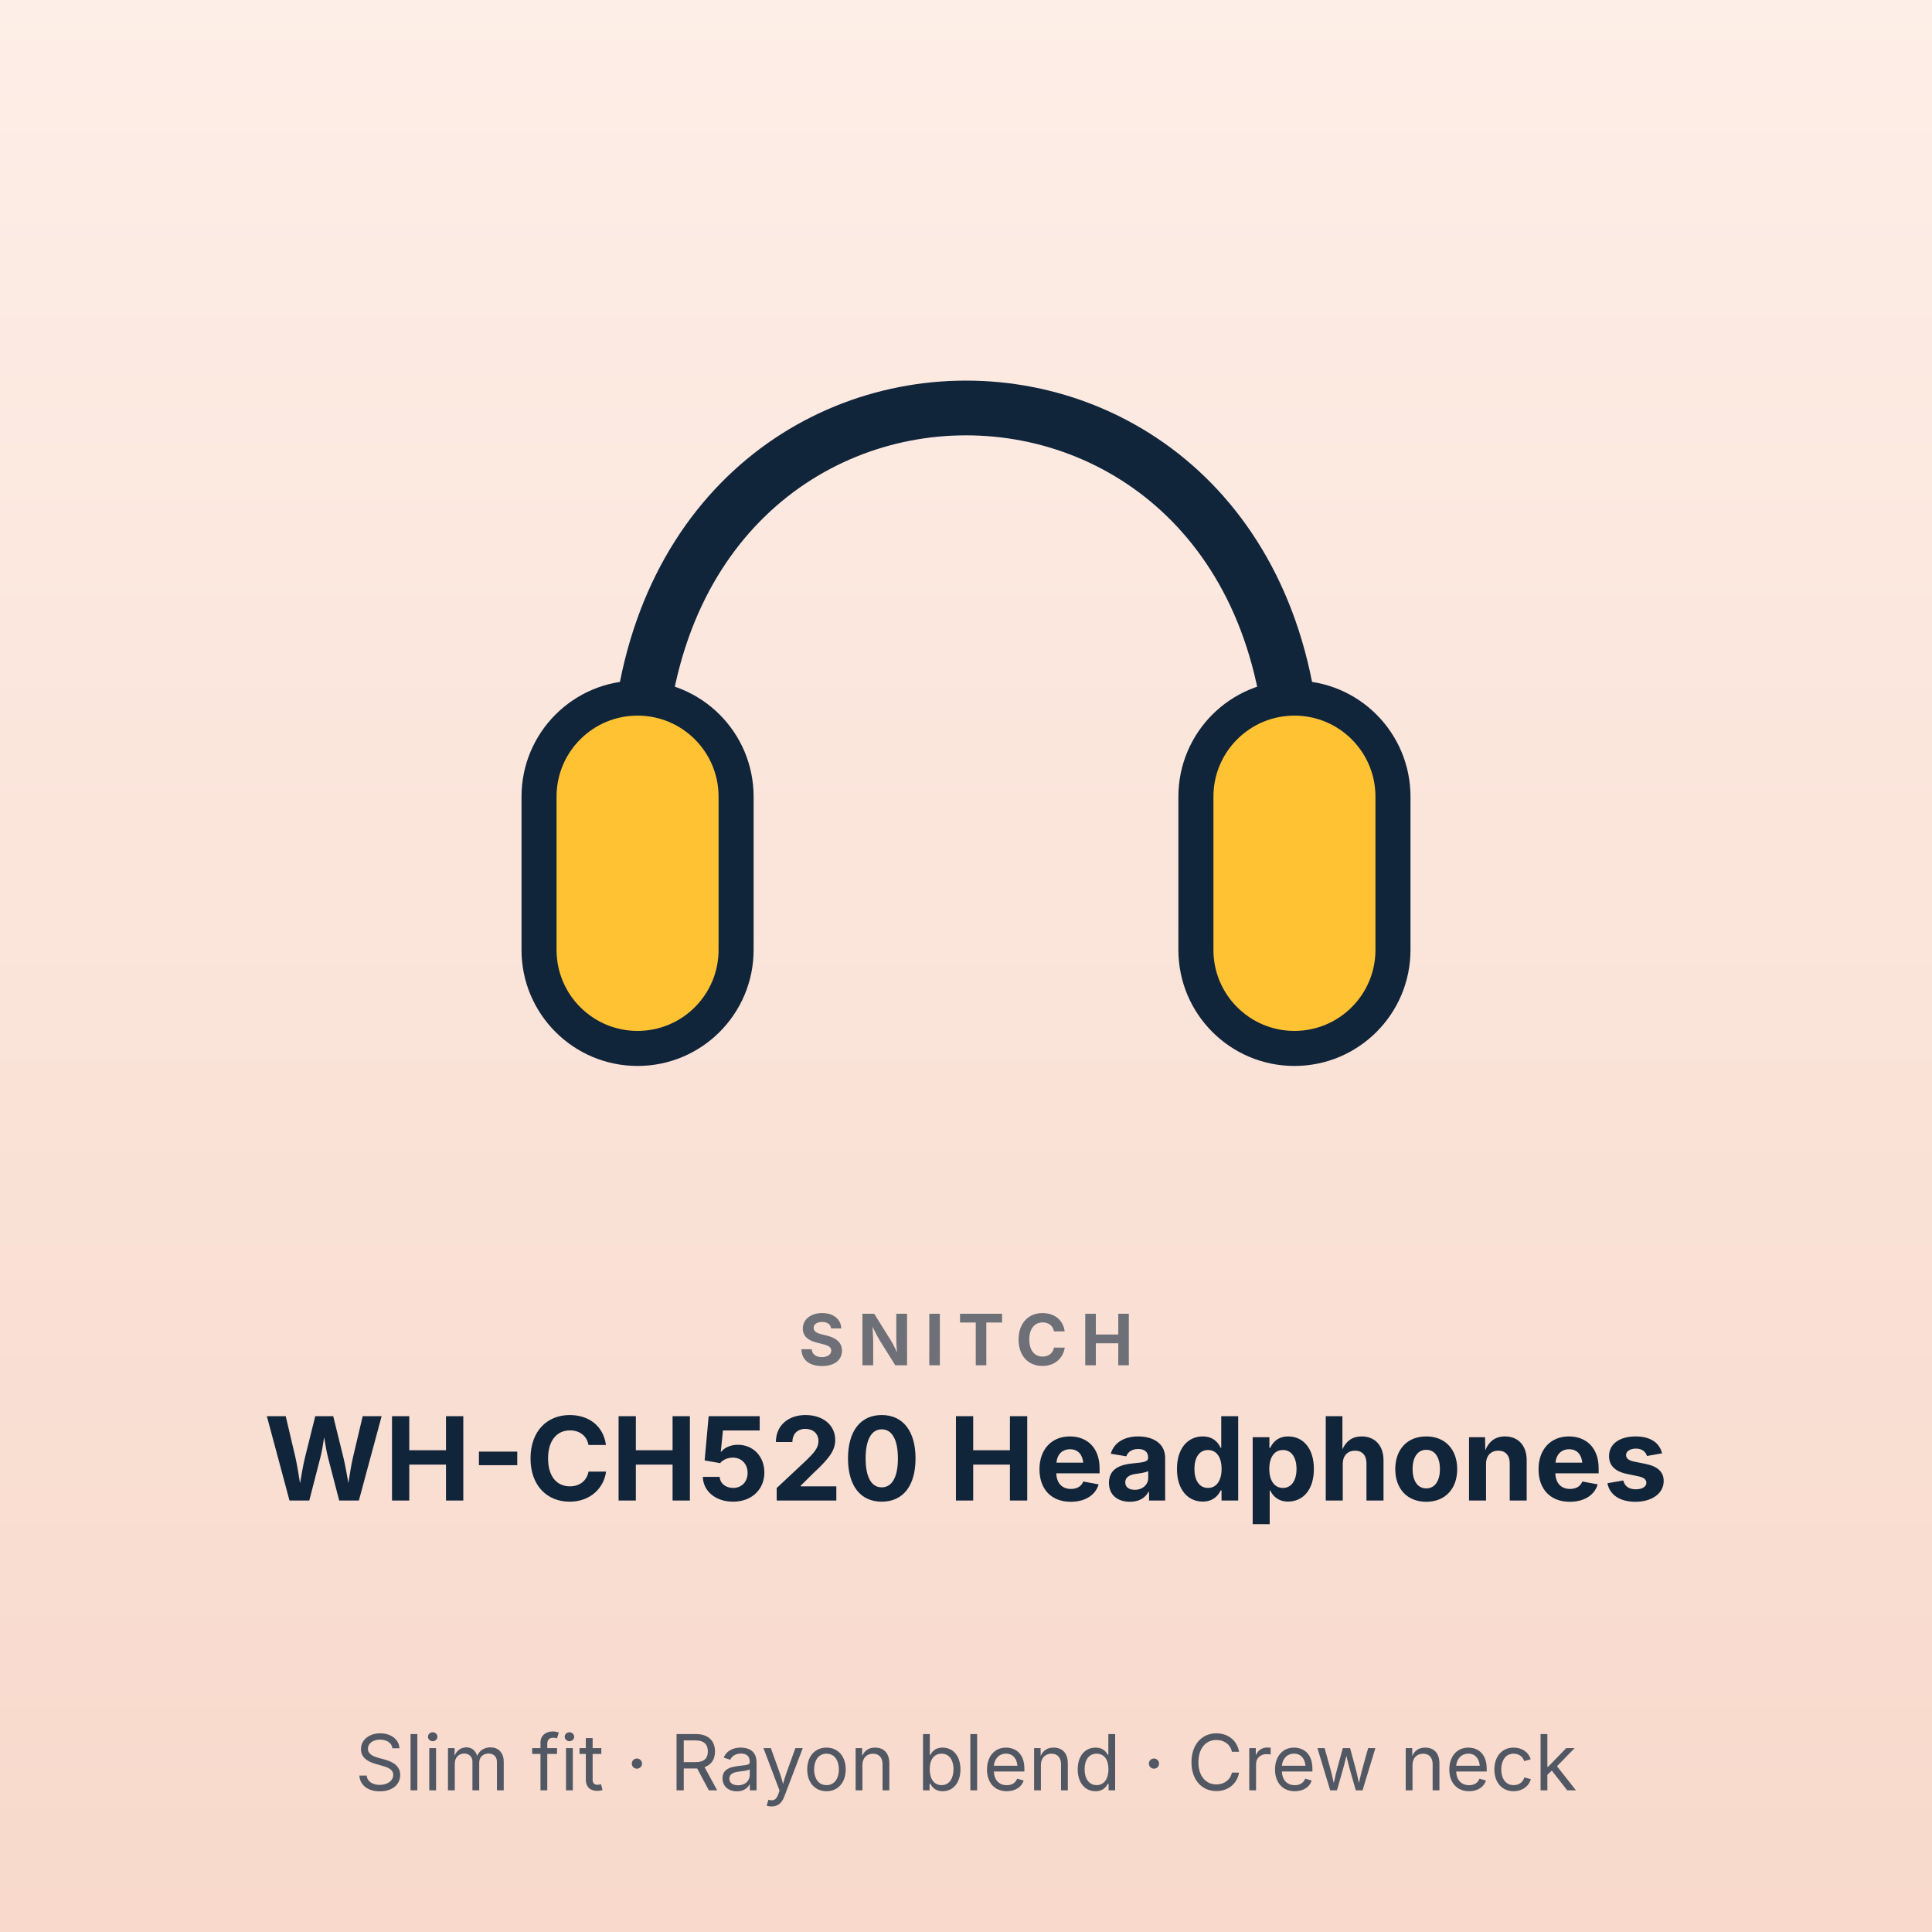
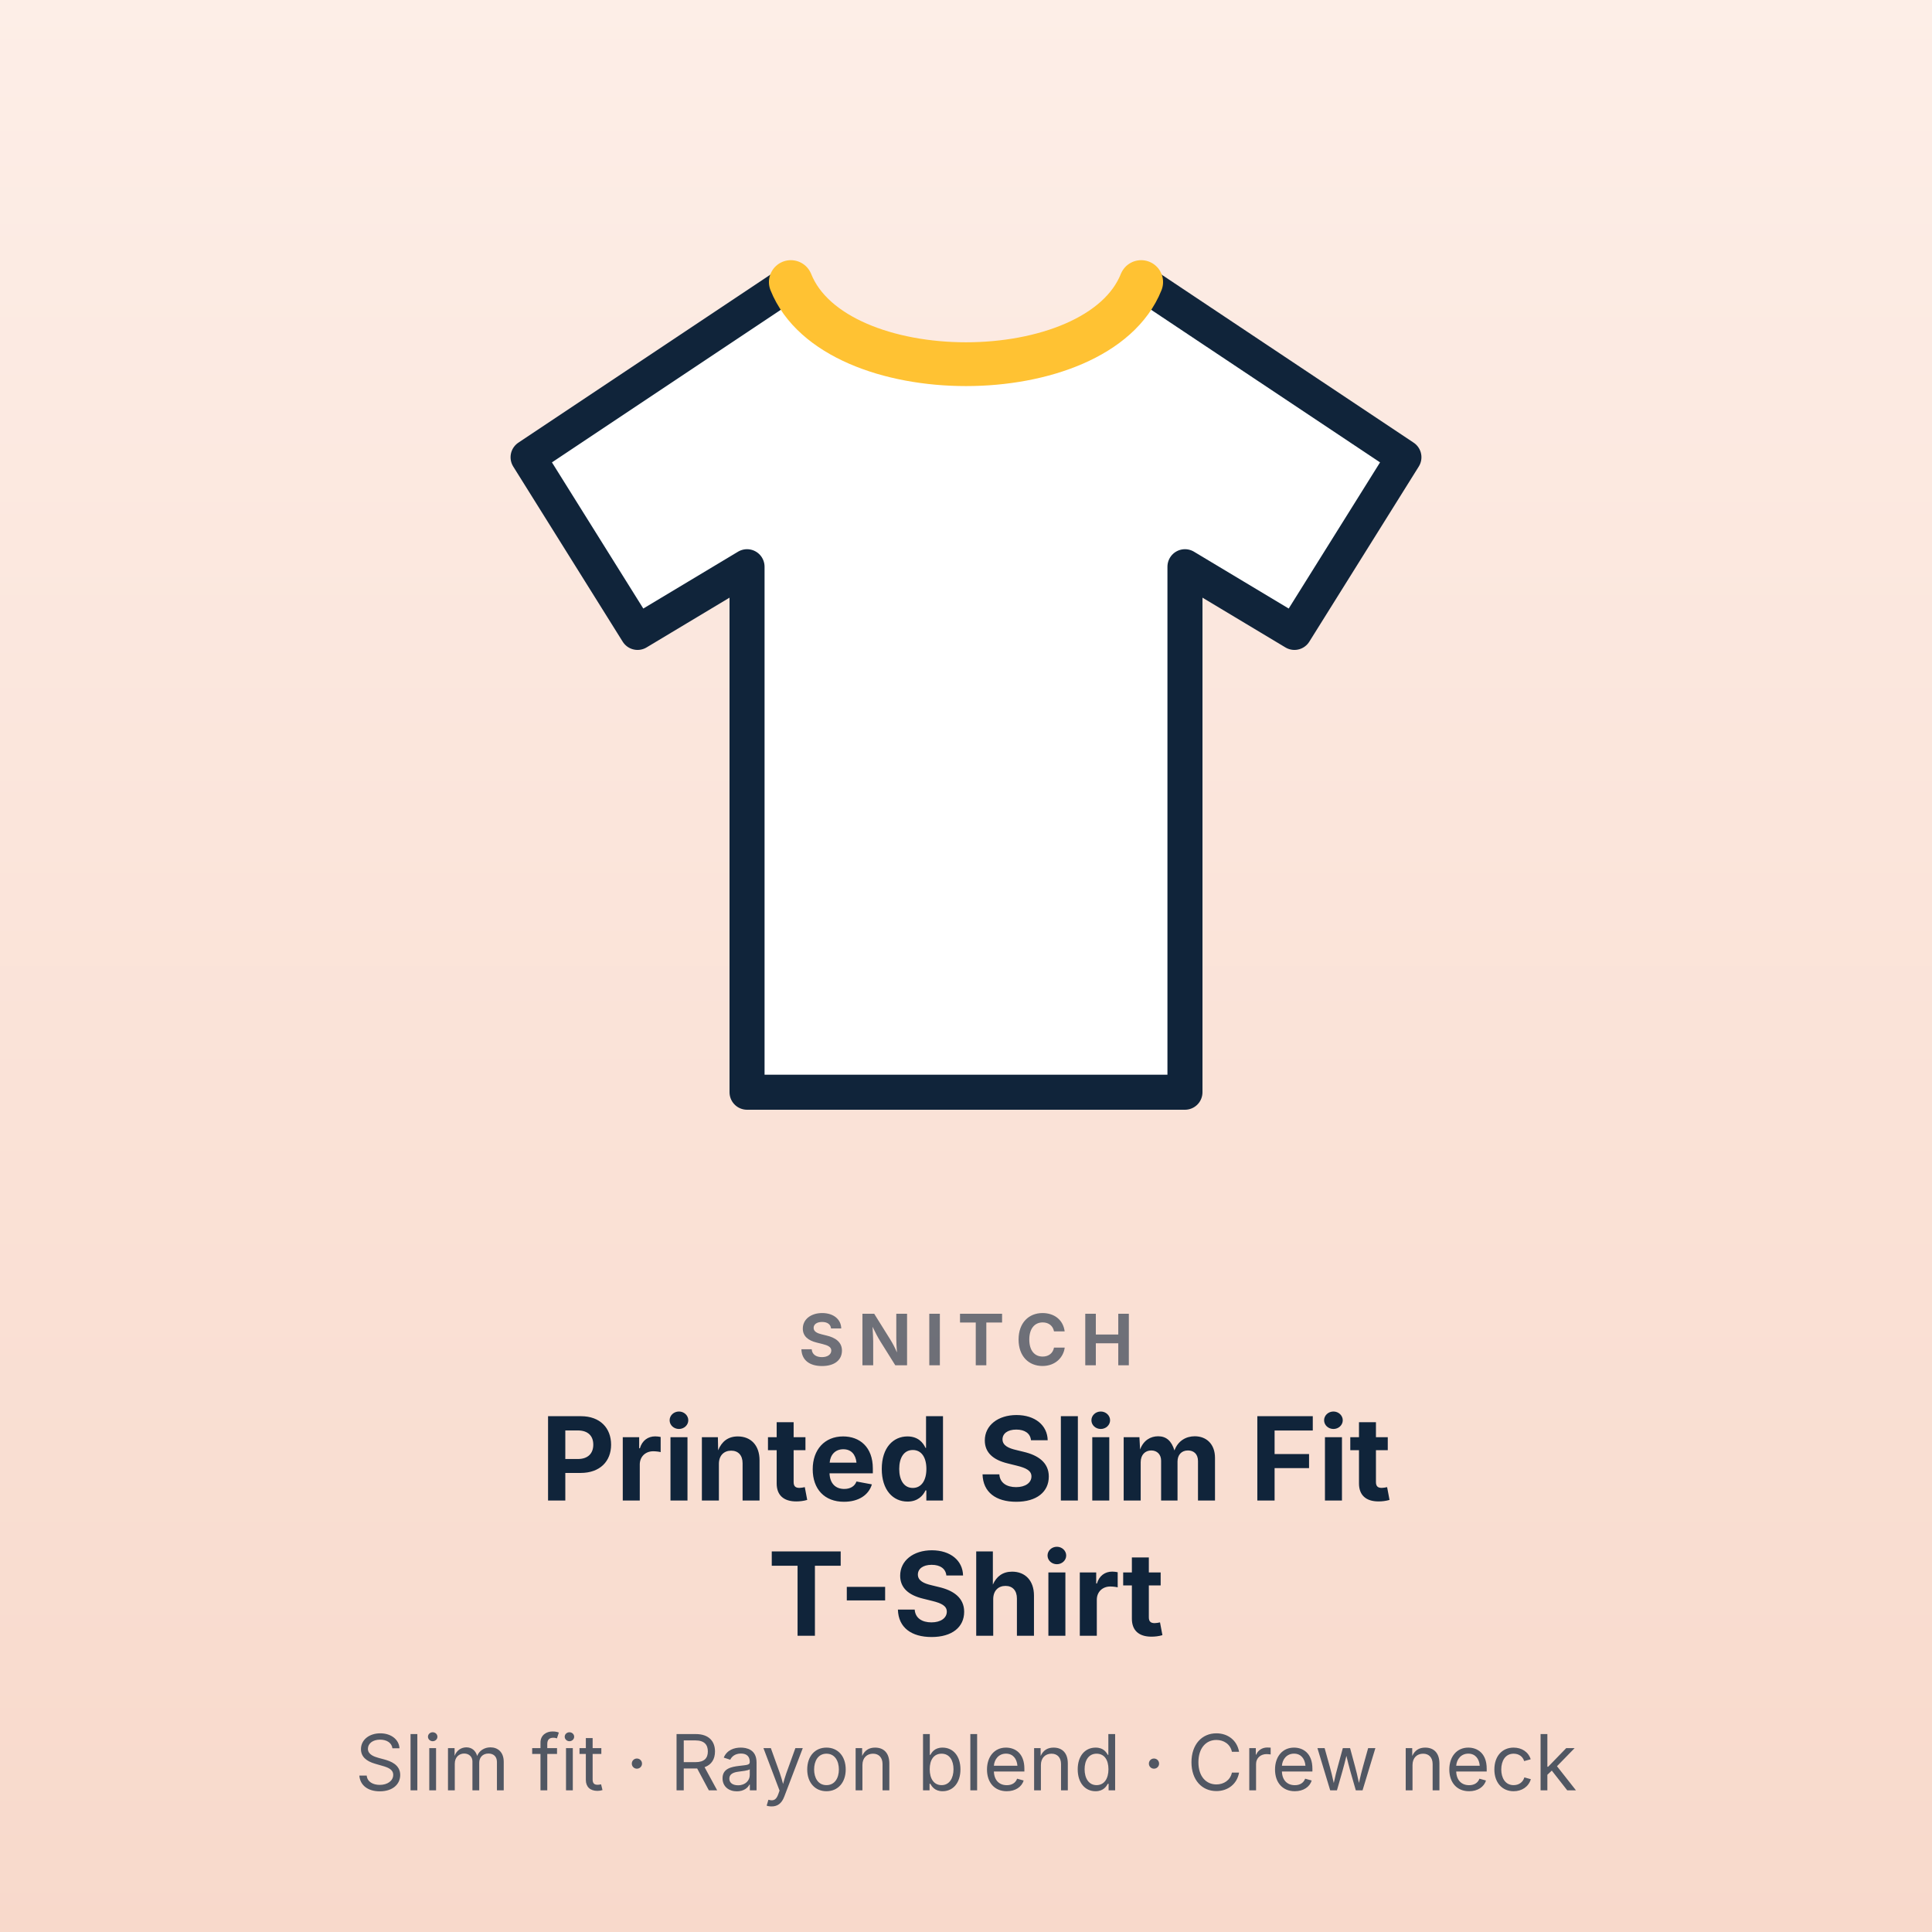
<svg xmlns="http://www.w3.org/2000/svg" viewBox="0 0 600 600" role="img" aria-label="Snitch Slim Fit Stretch Printed T-Shirt (Black)">
  <defs>
    <linearGradient id="g" x1="0" y1="0" x2="0" y2="1">
      <stop offset="0" stop-color="#fdeee7" />
      <stop offset="1" stop-color="#f8d9cb" />
    </linearGradient>
  </defs>
  <rect width="600" height="600" fill="url(#g)" />
  <g transform="translate(130 40) scale(3.4)">
-     <path d="M20 60 C20 14 80 14 80 60" fill="none" stroke="#10243a" stroke-width="5" stroke-linecap="round" />
-     <rect x="11" y="52" width="18" height="32" rx="9" fill="#ffc233" stroke="#10243a" stroke-width="3.2" stroke-linejoin="round" stroke-linecap="round" />
-     <rect x="71" y="52" width="18" height="32" rx="9" fill="#ffc233" stroke="#10243a" stroke-width="3.2" stroke-linejoin="round" stroke-linecap="round" />
+     <path d="M34 14 L10 30 L20 46 L30 40 L30 88 L70 88 L70 40 L80 46 L90 30 L66 14 C62 24 38 24 34 14 Z" fill="#fff" stroke="#10243a" stroke-width="3.2" stroke-linejoin="round" stroke-linecap="round" />
+     <path d="M34 14 C38 24 62 24 66 14" fill="none" stroke="#ffc233" stroke-width="4" stroke-linecap="round" />
  </g>
  <text x="300" y="424" text-anchor="middle" font-family="Inter, Arial, sans-serif" font-size="22" font-weight="700" letter-spacing="4" fill="#10243a" opacity=".6">SNITCH</text>
-   <text x="300" y="466" text-anchor="middle" font-family="Inter, Arial, sans-serif" font-size="36" font-weight="700" fill="#10243a">WH-CH520 Headphones</text>
+   <text x="300" y="466" text-anchor="middle" font-family="Inter, Arial, sans-serif" font-size="36" font-weight="700" fill="#10243a">Printed Slim Fit</text>
+   <text x="300" y="508" text-anchor="middle" font-family="Inter, Arial, sans-serif" font-size="36" font-weight="700" fill="#10243a">T-Shirt</text>
  <text x="300" y="556" text-anchor="middle" font-family="Inter, Arial, sans-serif" font-size="24" fill="#10243a" opacity=".72">Slim fit  ·  Rayon blend  ·  Crew neck</text>
</svg>
